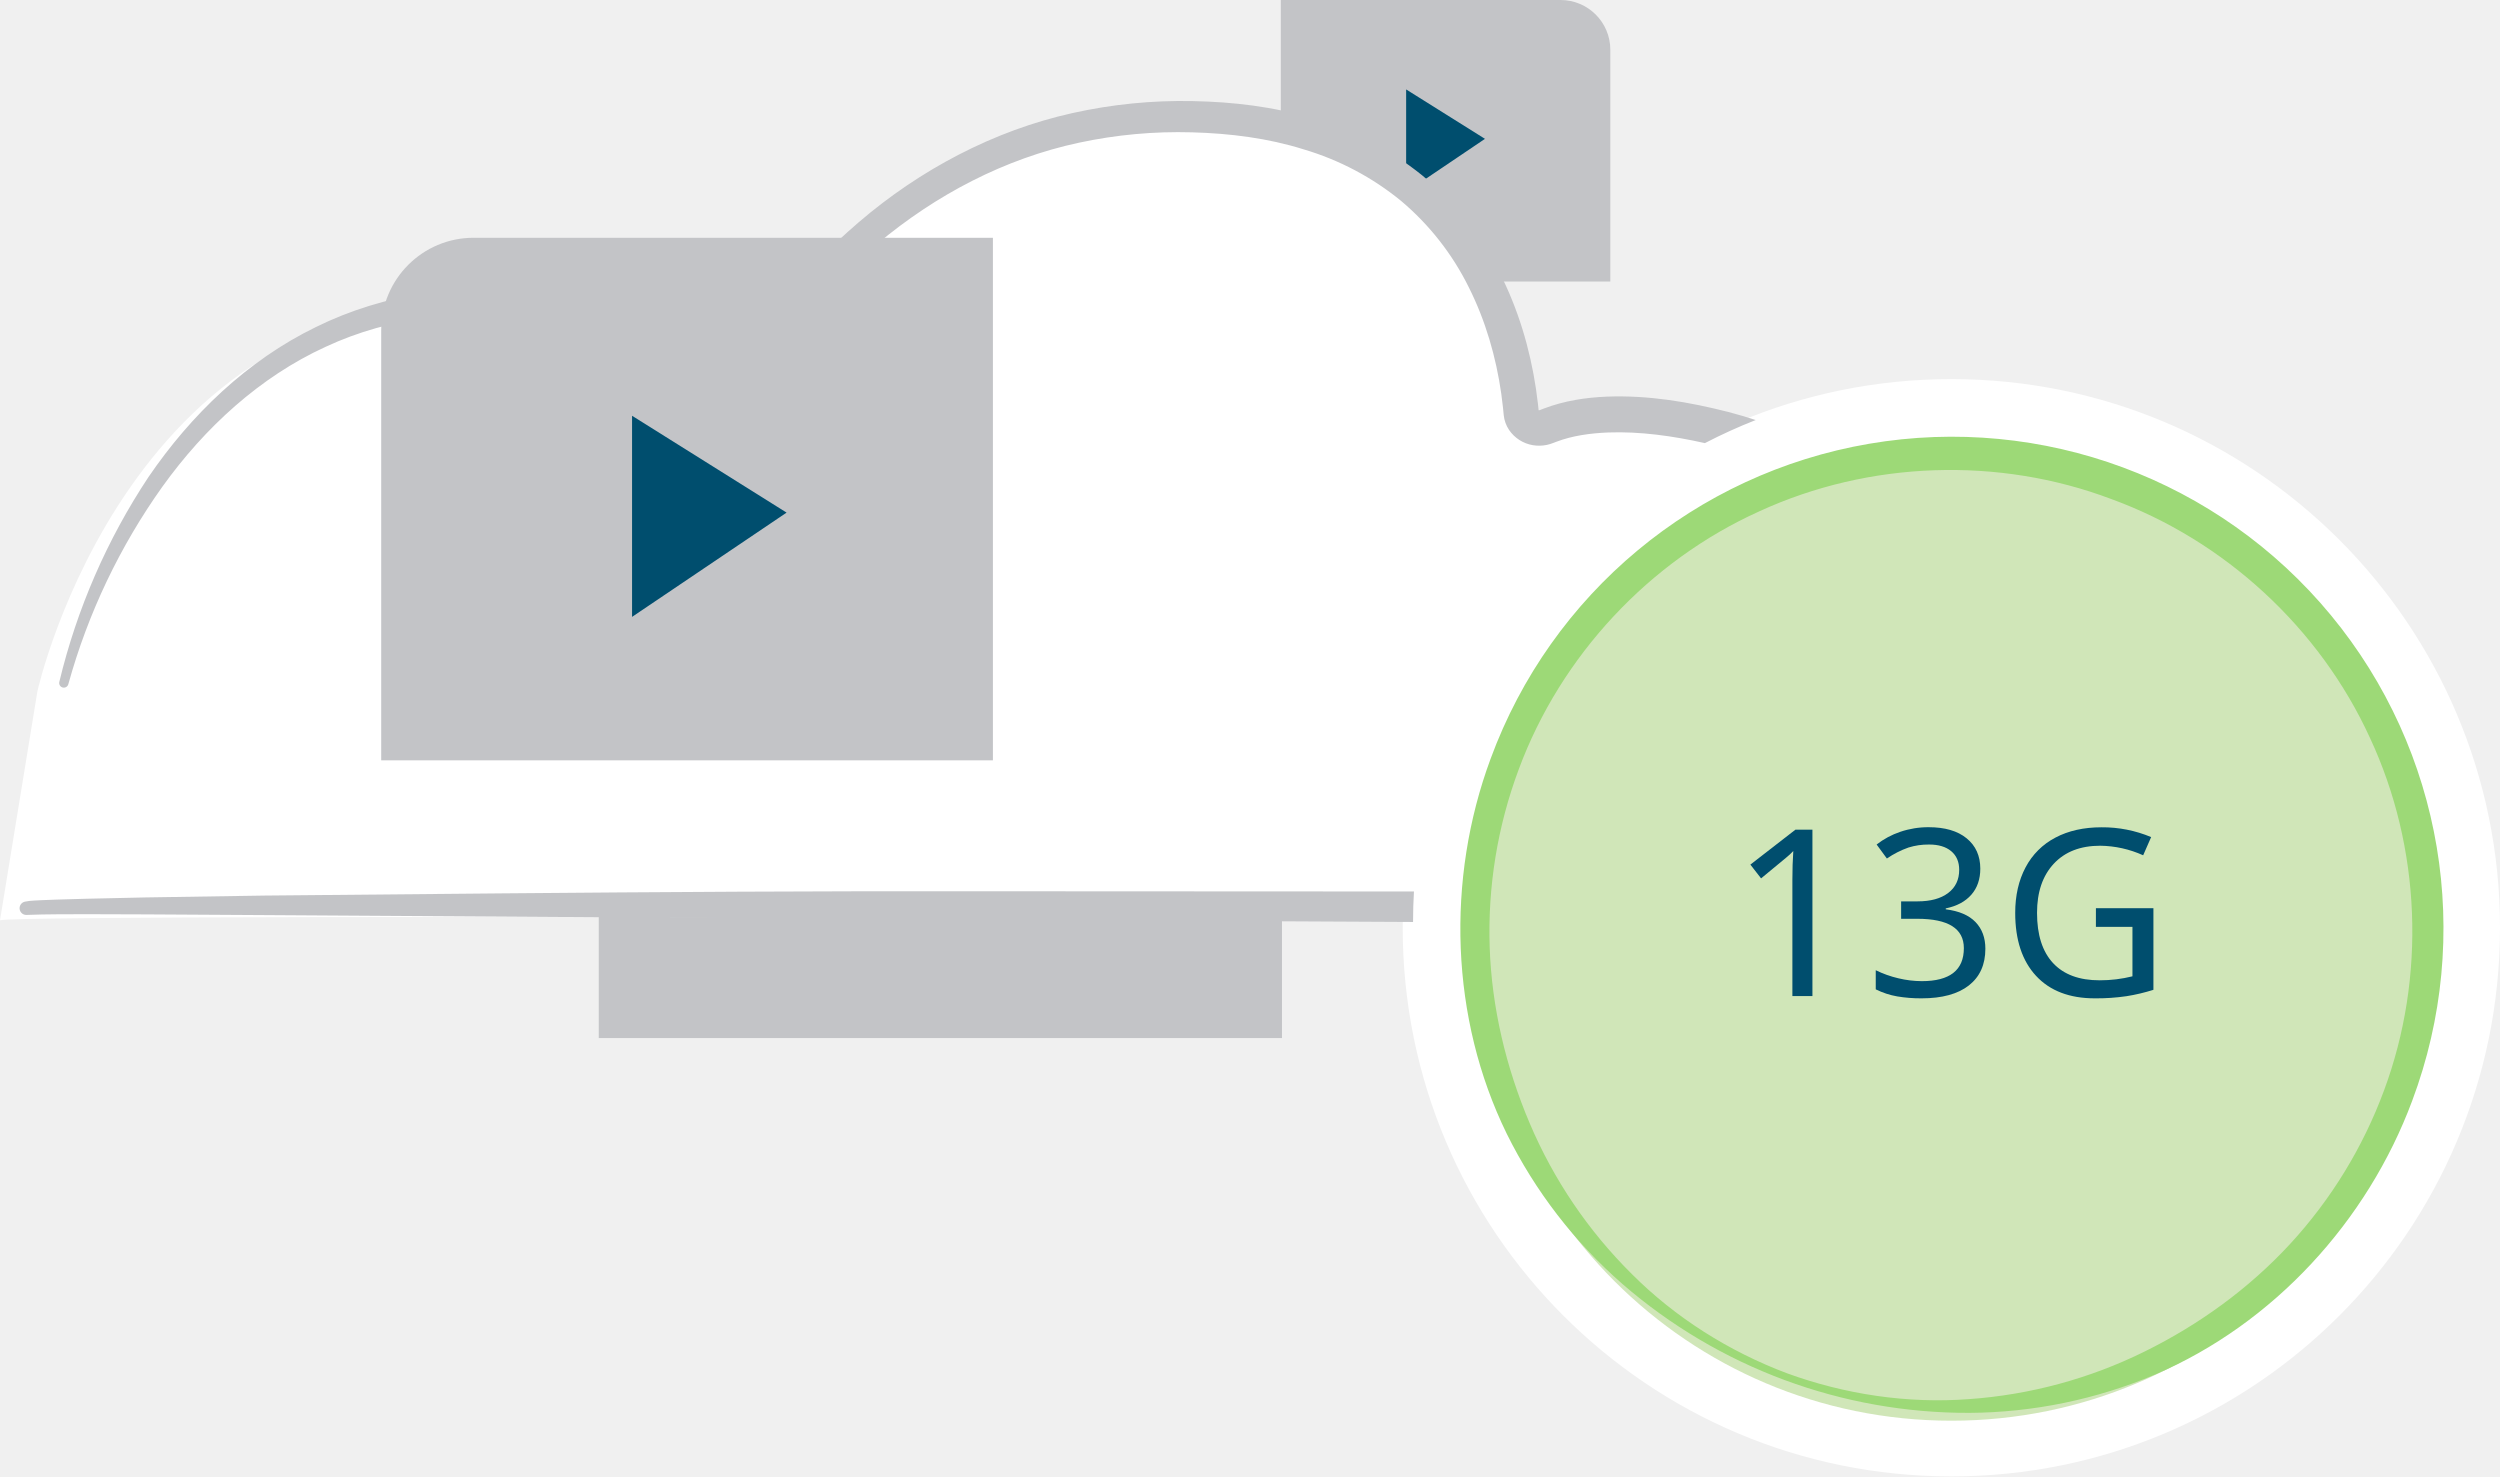
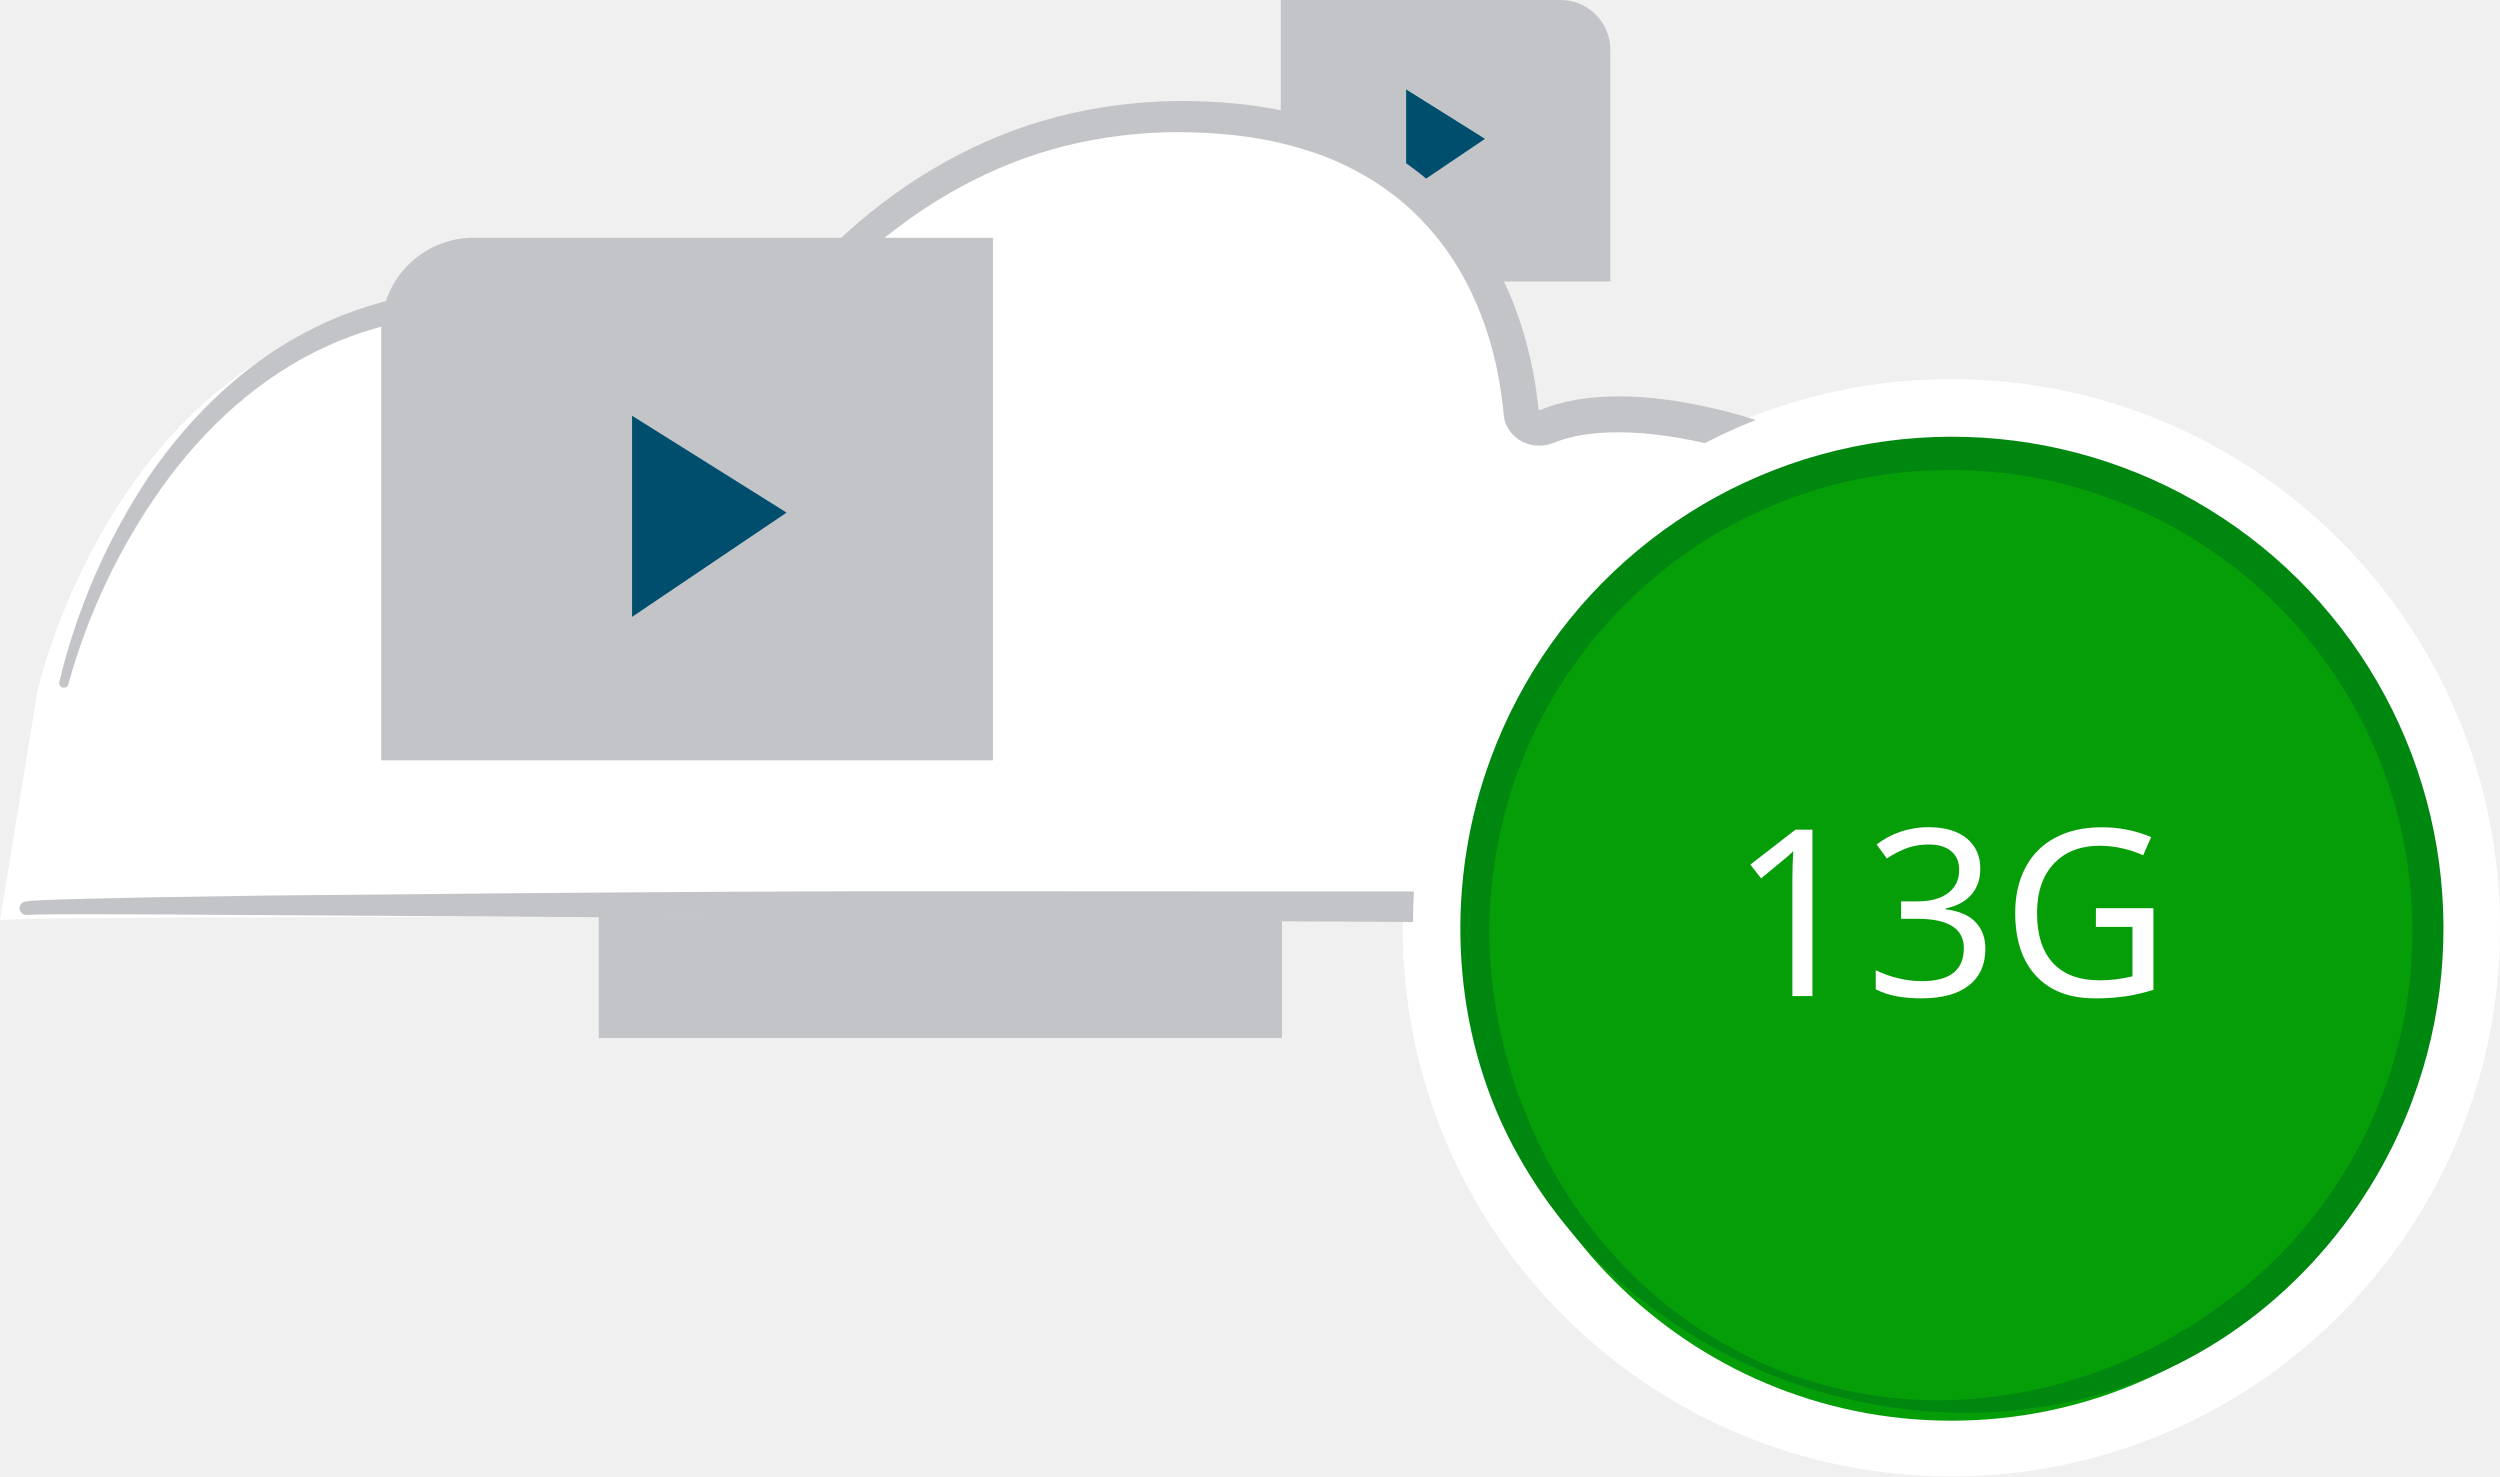
<svg xmlns="http://www.w3.org/2000/svg" viewBox="0 0 1667.79 984.93">
  <path d="m4697.48 2163v-154.59a33.21 33.21 0 0 0 -33.21-33.21h-186.62v187.8z" fill="#c3c4c7" transform="translate(-3623.21 -1975.2)" />
  <path d="m938.06 59.66 52.59 32.97-52.59 35.49z" fill="#004e6e" />
  <path d="m4478.43 2667.7v-185.88a39.93 39.93 0 0 0 -39.93-39.93h-415.85v225.81z" fill="#c3c4c7" transform="translate(-3623.21 -1975.2)" />
  <path d="m3623.21 2589.12c14.53-5 1287.3 0 1287.3 0s81.69-267.89-135.29-324.22c-65-16.88-102.59-10.44-121.93-2.32-7.74 3.25-16.6-1.45-17.27-9.19-4.65-53.54-35.23-201-231.16-201-215.64 0-310.15 202.84-310.15 202.84s-48.1-70.05-133.2-76.88c-251.67-20.2-313.34 258-313.34 258" fill="#fff" transform="translate(-3623.21 -1975.2)" />
  <circle cx="1301.78" cy="618.92" fill="#fff" r="366.01" />
-   <circle cx="1301.78" cy="629.9" fill="#d0e6b8" r="317.87" />
+   <circle cx="1301.78" cy="629.9" fill="#069e08" r="317.87" />
  <g transform="translate(-3623.21 -1975.2)">
-     <path d="m4813.55 2895.78a351.81 351.81 0 0 1 -107.89-63.92 323.3 323.3 0 0 1 -77.27-100.31c-37.71-77-40.55-169.7-10.79-250.12a327.89 327.89 0 1 1 614.79 228.2c-29.92 80.36-92.54 148.74-171.37 182.52a323.16 323.16 0 0 1 -124 25.6 351.82 351.82 0 0 1 -123.47-21.97zm1.67-4.49c38.79 14.17 80.52 20.39 121.46 17.29a314.49 314.49 0 0 0 117.32-31.79c36.32-17.92 69.53-42 96.89-71.63a309.67 309.67 0 0 0 62.74-102.5c28.14-75.7 24.68-162.14-9.37-235.19-33.54-73.3-97-131.8-172.57-159.35-75.24-28.43-161.5-25.5-234.74 8.16-73.47 33.14-132.49 96.39-160.55 172.12a309.68 309.68 0 0 0 -19.4 118.6c1.36 40.34 10.85 80.22 26.68 117.51a314.26 314.26 0 0 0 68.16 100.63c29.05 29.08 64.73 51.58 103.37 66.15z" fill="#9dd977" />
-     <path d="m4832.31 2639.69h-13.37v-77.62q0-10.33.61-19.14a45.39 45.39 0 0 1 -4.56 4.25q-7.75 6.46-16.94 14l-7.14-9.19 30.08-23.32h11.32z" fill="#004e6e" />
-     <path d="m4944.3 2554.63q0 10.63-6 17.47t-17.05 9.11v.61q13.29 1.67 19.86 8.51t6.57 17.77q0 15.87-11 24.49t-31.6 8.62a94.65 94.65 0 0 1 -16.21-1.29 52.45 52.45 0 0 1 -14.32-4.71v-12.76a70.31 70.31 0 0 0 15.11 5.39 67.72 67.72 0 0 0 15.57 1.9q28.1 0 28.1-22 0-19.6-31.06-19.6h-10.79v-11.62h10.94q13.06 0 20.43-5.58t7.37-15.46q0-8-5.35-12.46t-14.87-4.42a44.39 44.39 0 0 0 -13.63 2 61.82 61.82 0 0 0 -14.39 7.33l-6.84-9.34a53.19 53.19 0 0 1 15.76-8.47 57.74 57.74 0 0 1 18.95-3.08q16.25 0 25.33 7.41t9.12 20.18z" fill="#004e6e" />
-     <path d="m5021.43 2581.06h38.36v54.46a121.31 121.31 0 0 1 -17.92 4.25 136.62 136.62 0 0 1 -21.11 1.44q-25.37 0-39.27-15t-13.9-42q0-17.39 6.91-30.38a46.87 46.87 0 0 1 19.94-19.86q13-6.87 30.72-6.87a83.65 83.65 0 0 1 33.11 6.53l-5.32 12.15a71.48 71.48 0 0 0 -28.63-6.38q-19.82 0-31 12t-11.17 32.81q0 22 10.71 33.5t31.14 11.47a89.48 89.48 0 0 0 21.8-2.66v-33h-24.38z" fill="#004e6e" />
+     <path d="m4813.55 2895.78a351.81 351.81 0 0 1 -107.89-63.92 323.3 323.3 0 0 1 -77.27-100.31c-37.71-77-40.55-169.7-10.79-250.12a327.89 327.89 0 1 1 614.79 228.2c-29.92 80.36-92.54 148.74-171.37 182.52a323.16 323.16 0 0 1 -124 25.6 351.82 351.82 0 0 1 -123.47-21.97zm1.67-4.49c38.79 14.17 80.52 20.39 121.46 17.29a314.49 314.49 0 0 0 117.32-31.79c36.32-17.92 69.53-42 96.89-71.63a309.67 309.67 0 0 0 62.74-102.5c28.14-75.7 24.68-162.14-9.37-235.19-33.54-73.3-97-131.8-172.57-159.35-75.24-28.43-161.5-25.5-234.74 8.16-73.47 33.14-132.49 96.39-160.55 172.12a309.68 309.68 0 0 0 -19.4 118.6c1.36 40.34 10.85 80.22 26.68 117.51a314.26 314.26 0 0 0 68.16 100.63c29.05 29.08 64.73 51.58 103.37 66.15z" fill="#008710" />
+     <path d="m4832.31 2639.69h-13.37v-77.62q0-10.33.61-19.14a45.39 45.39 0 0 1 -4.56 4.25q-7.75 6.46-16.94 14l-7.14-9.19 30.08-23.32h11.32z" fill="#fff" />
+     <path d="m4944.3 2554.63q0 10.63-6 17.47t-17.05 9.11v.61q13.29 1.67 19.86 8.51t6.57 17.77q0 15.87-11 24.49t-31.6 8.62a94.65 94.65 0 0 1 -16.21-1.29 52.45 52.45 0 0 1 -14.32-4.71v-12.76a70.31 70.31 0 0 0 15.11 5.39 67.72 67.72 0 0 0 15.57 1.9q28.1 0 28.1-22 0-19.6-31.06-19.6h-10.79v-11.62h10.94q13.06 0 20.43-5.58t7.37-15.46q0-8-5.35-12.46t-14.87-4.42a44.39 44.39 0 0 0 -13.63 2 61.82 61.82 0 0 0 -14.39 7.33l-6.84-9.34a53.19 53.19 0 0 1 15.76-8.47 57.74 57.74 0 0 1 18.95-3.08q16.25 0 25.33 7.41t9.12 20.18z" fill="#fff" />
+     <path d="m5021.43 2581.06h38.36v54.46a121.31 121.31 0 0 1 -17.92 4.25 136.62 136.62 0 0 1 -21.11 1.44q-25.37 0-39.27-15t-13.9-42q0-17.39 6.91-30.38a46.87 46.87 0 0 1 19.94-19.86q13-6.87 30.72-6.87a83.65 83.65 0 0 1 33.11 6.53l-5.32 12.15a71.48 71.48 0 0 0 -28.63-6.38q-19.82 0-31 12t-11.17 32.81q0 22 10.71 33.5t31.14 11.47a89.48 89.48 0 0 0 21.8-2.66v-33h-24.38z" fill="#fff" />
    <path d="m4274.69 2569.77c-105.58-.17-211.17.48-316.75 1.41l-158.38 1.47-79.2 1.24-39.62.88-19.83.57-9.94.38-5 .26a37.7 37.7 0 0 0 -6.2.74 4.48 4.48 0 0 0 1.09 8.85l1.91-.06 8.52-.25 9.84-.12 19.76-.07 39.56.13 79.16.48 158.35 1 316.71 2.06 291.21 1.53q0-10.24.6-20.35z" fill="#c3c4c7" />
    <path d="m4776.07 2250c-26-6.62-53-11.27-80.94-10.2-13.95.59-28.16 2.66-42.15 8l-2.58 1a.67.67 0 0 0 -.24.07 1.69 1.69 0 0 1 -.44 0h-.08l-.42-4.08-1.33-10.16c-4.05-27-11.94-53.49-24.51-78a201.39 201.39 0 0 0 -51.4-64.44 207.59 207.59 0 0 0 -72.88-37.91c-26.2-8-53.35-11.11-80.18-11.64a336.63 336.63 0 0 0 -80.28 8c-52.78 11.73-101.8 37.91-142.44 72.72a442.53 442.53 0 0 0 -55.81 57.5c-13.54 16.67-26.1 33.74-36.93 52.62-13.85-15.6-29.74-28.27-47.3-39.18a204.46 204.46 0 0 0 -35.18-16.81c-12.4-4-25.06-7.5-38.07-8.69-50.73-5-103 1.91-148.9 24.55-46 22.36-83.48 58.7-111.69 100a428.32 428.32 0 0 0 -59.53 136.73 3.09 3.09 0 0 0 6 1.54l.06-.2a420.15 420.15 0 0 1 62.74-131.61c28.3-39.42 65-73.15 108.73-93.19 43.51-20.31 93.15-25.66 140.31-19.87 46.37 5.83 88.35 35.58 115.92 71.72l.2.27a10.75 10.75 0 0 0 18.14-1.79c44.58-90 128.92-165.34 228.18-186.56a316.2 316.2 0 0 1 75.39-6.91c25.34.7 50.6 3.86 74.4 11.35a185.78 185.78 0 0 1 65.05 34.41 178.92 178.92 0 0 1 45.17 57.65c11.11 22.1 18.17 46.38 21.67 71.09l1.14 9.28.48 4.93a21.76 21.76 0 0 0 3.52 9.77 24 24 0 0 0 15.9 10.23 25.18 25.18 0 0 0 9.3-.18 26.61 26.61 0 0 0 4.45-1.36l2-.76c10.48-4 22.49-5.7 34.6-6.18 21.19-.76 43 2.29 64.43 7.1a358.39 358.39 0 0 1 33.9-15.4q-9.17-3-18.4-5.41z" fill="#c3c4c7" />
    <path d="m3877.52 2482.41v-286.95a61.64 61.64 0 0 1 61.64-61.64h346.44v348.59z" fill="#c3c4c7" />
  </g>
  <path d="m421.66 277.36 103.08 64.61-103.08 69.56z" fill="#004e6e" />
</svg>
